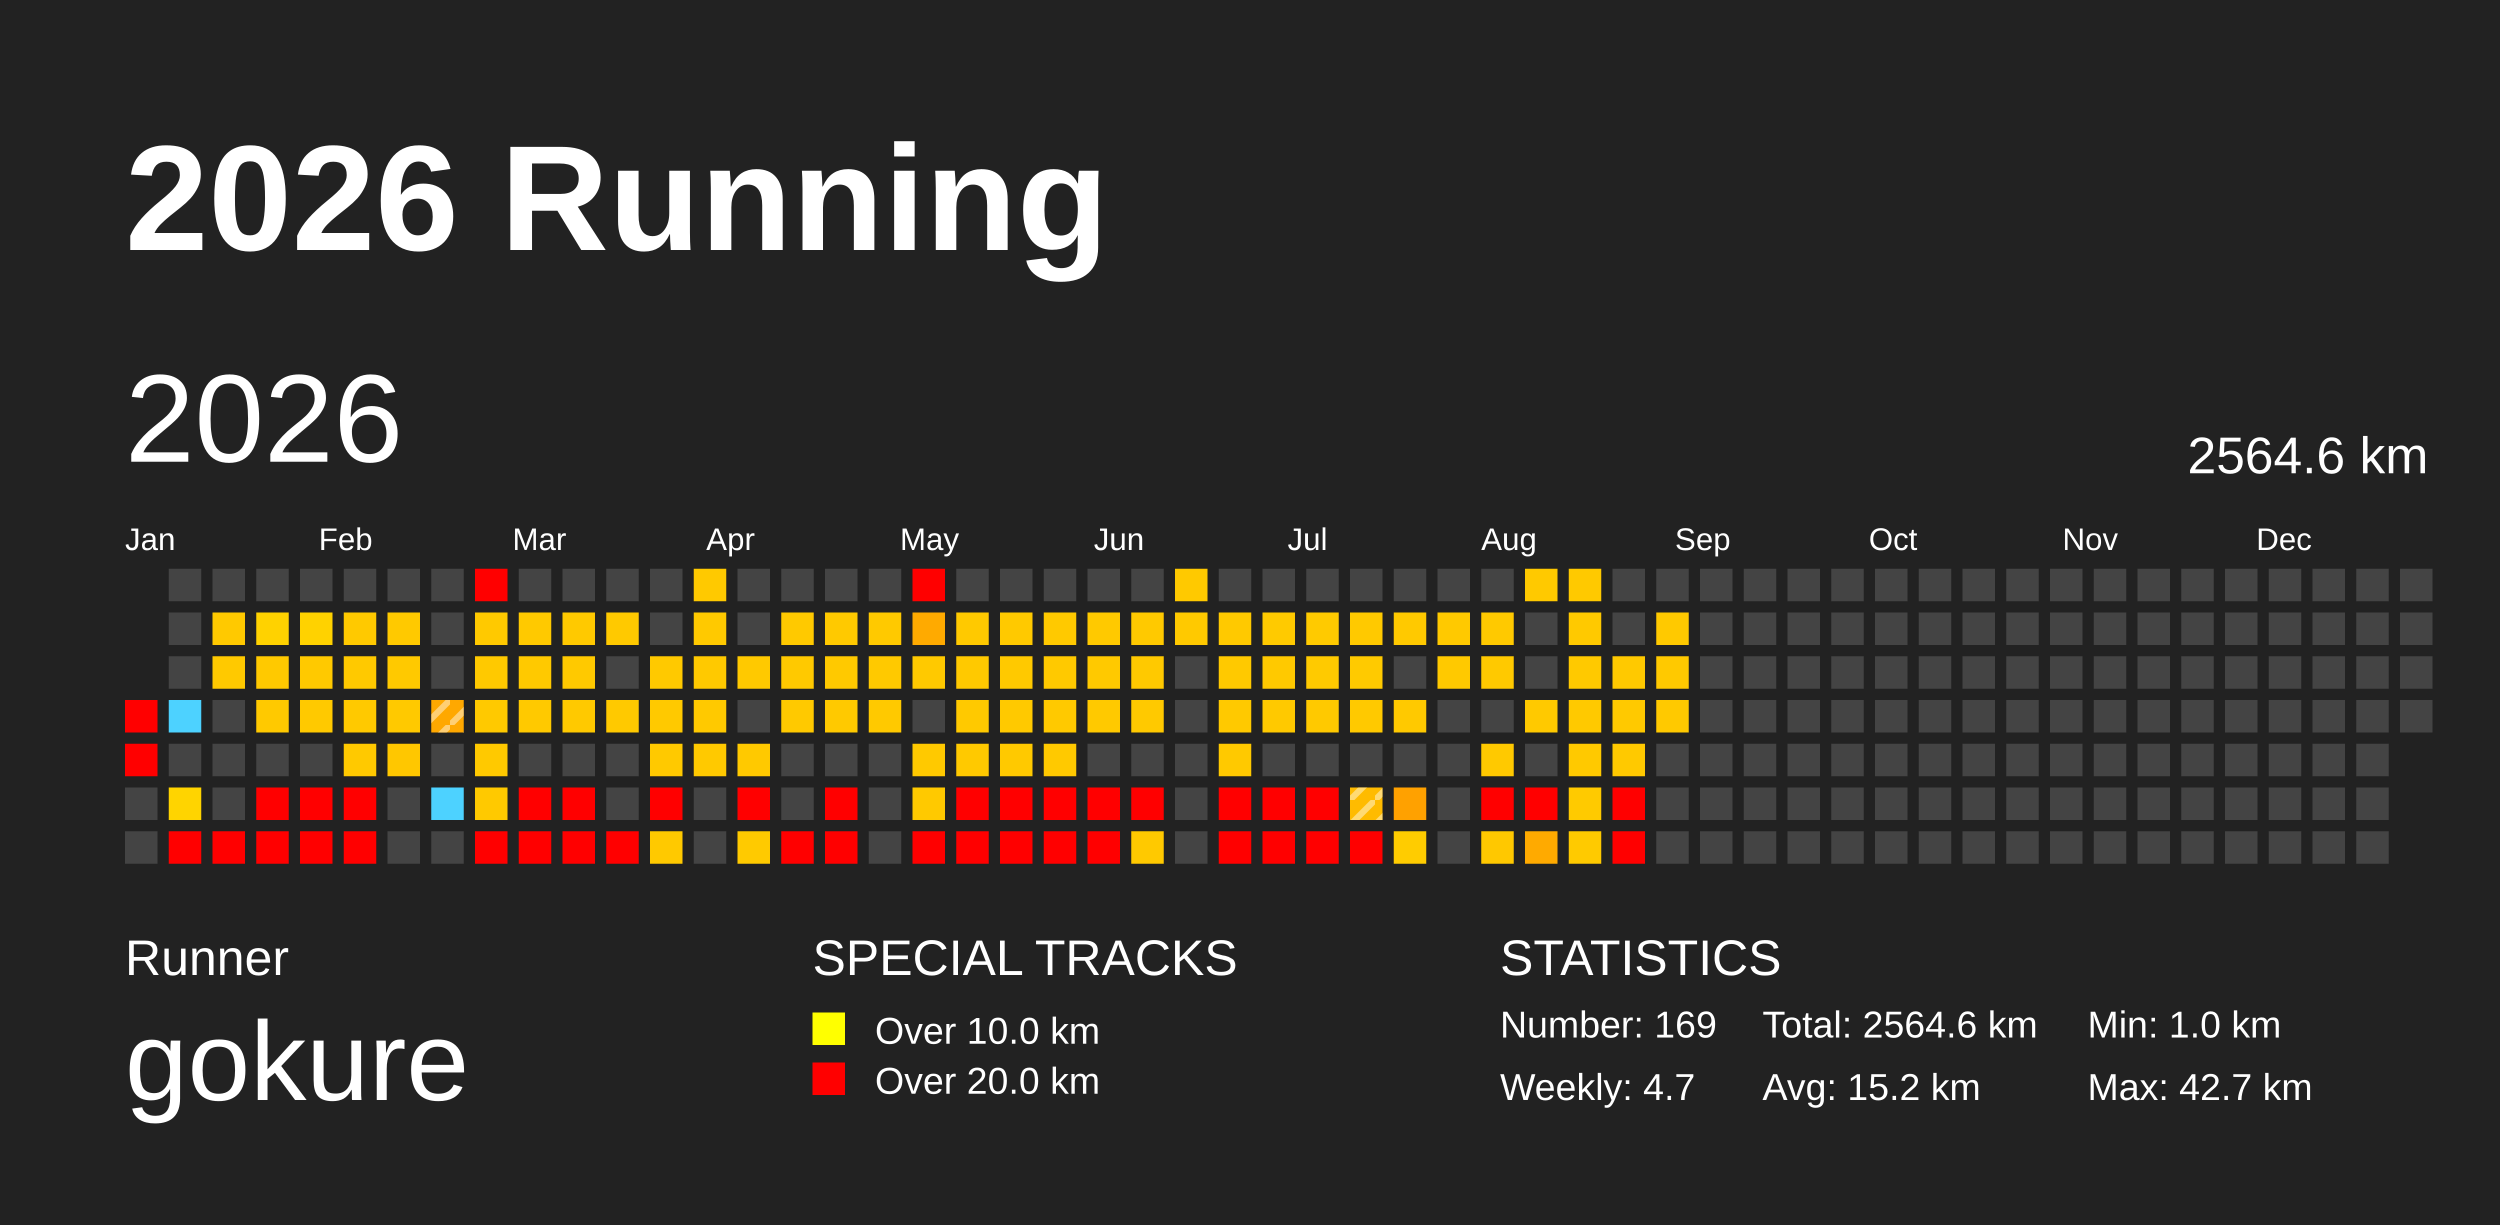
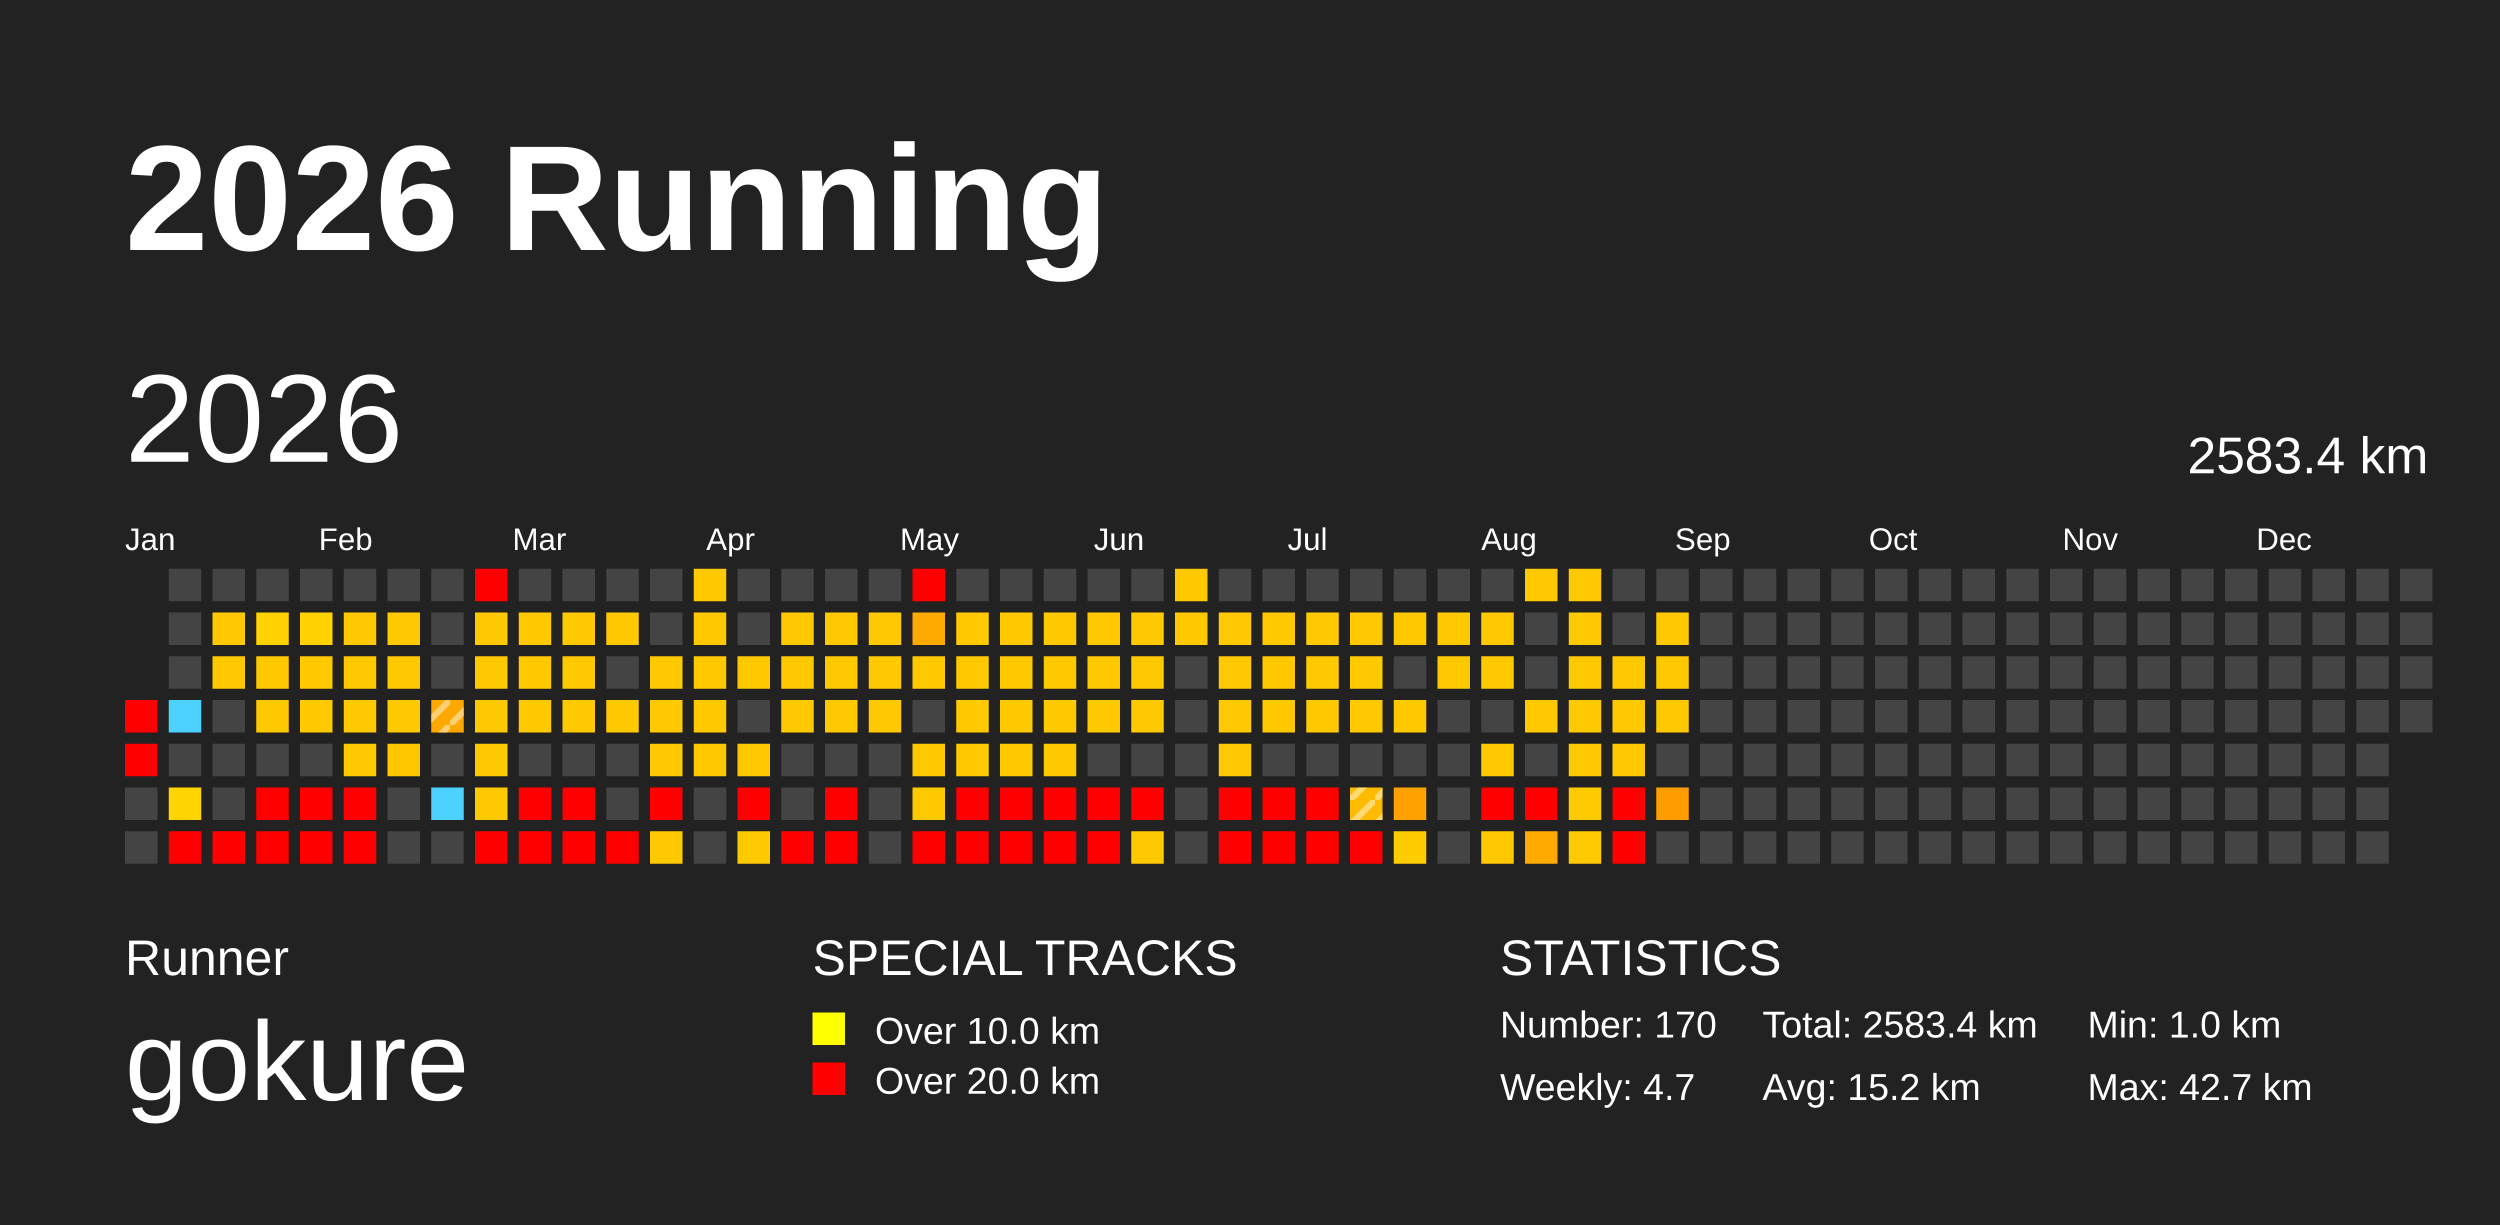
<svg xmlns="http://www.w3.org/2000/svg" baseProfile="full" height="98mm" version="1.1" viewBox="0,0,200,98" width="200mm">
  <defs>
    <pattern height="2" id="indoor-stripe" patternUnits="userSpaceOnUse" width="2">
      <line stroke="white" stroke-opacity="0.45" stroke-width="0.5" x1="0" x2="2" y1="2" y2="0" />
    </pattern>
  </defs>
  <rect fill="#222222" height="98" width="200" x="0" y="0" />
  <text fill="#FFFFFF" style="font-size:12px; font-family:Arial; font-weight:bold;" x="10" y="20">2026 Running</text>
  <text fill="#FFFFFF" style="font-size:4px; font-family:Arial" x="10" y="78">Runner</text>
  <text fill="#FFFFFF" style="font-size:9px; font-family:Arial" x="10" y="88">gokure</text>
  <text fill="#FFFFFF" style="font-size:4px; font-family:Arial" x="65" y="78">SPECIAL TRACKS</text>
  <rect fill="yellow" height="2.6" width="2.6" x="65" y="81" />
  <text fill="#FFFFFF" style="font-size:3px; font-family:Arial" x="70" y="83.5">Over 10.0 km</text>
  <rect fill="red" height="2.6" width="2.6" x="65" y="85" />
  <text fill="#FFFFFF" style="font-size:3px; font-family:Arial" x="70" y="87.5">Over 20.0 km</text>
  <text fill="#FFFFFF" style="font-size:4px; font-family:Arial" x="120" y="78">STATISTICS</text>
-   <text fill="#FFFFFF" style="font-size:3px; font-family:Arial" x="120" y="83">Number: 169</text>
+   <text fill="#FFFFFF" style="font-size:3px; font-family:Arial" x="120" y="83">Number: 170</text>
  <text fill="#FFFFFF" style="font-size:3px; font-family:Arial" x="120" y="88">Weekly: 4.7</text>
-   <text fill="#FFFFFF" style="font-size:3px; font-family:Arial" x="141" y="83">Total: 2564.6 km</text>
+   <text fill="#FFFFFF" style="font-size:3px; font-family:Arial" x="141" y="83">Total: 2583.4 km</text>
  <text fill="#FFFFFF" style="font-size:3px; font-family:Arial" x="141" y="88">Avg: 15.2 km</text>
  <text fill="#FFFFFF" style="font-size:3px; font-family:Arial" x="167" y="83">Min: 1.0 km</text>
  <text fill="#FFFFFF" style="font-size:3px; font-family:Arial" x="167" y="88">Max: 42.7 km</text>
  <text dominant-baseline="hanging" fill="#FFFFFF" style="font-size:10.0px; font-family:Arial;" x="10" y="30">2026</text>
-   <text dominant-baseline="hanging" fill="#FFFFFF" style="font-size:4.125px; font-family:Arial;" x="175" y="35">2564.6 km</text>
+   <text dominant-baseline="hanging" fill="#FFFFFF" style="font-size:4.125px; font-family:Arial;" x="175" y="35">2583.4 km</text>
  <text fill="#FFFFFF" style="font-size:2.5px; font-family:Arial" x="10.0" y="44">Jan</text>
  <text fill="#FFFFFF" style="font-size:2.5px; font-family:Arial" x="25.5" y="44">Feb</text>
  <text fill="#FFFFFF" style="font-size:2.5px; font-family:Arial" x="41.0" y="44">Mar</text>
  <text fill="#FFFFFF" style="font-size:2.5px; font-family:Arial" x="56.5" y="44">Apr</text>
  <text fill="#FFFFFF" style="font-size:2.5px; font-family:Arial" x="72.0" y="44">May</text>
  <text fill="#FFFFFF" style="font-size:2.5px; font-family:Arial" x="87.5" y="44">Jun</text>
  <text fill="#FFFFFF" style="font-size:2.5px; font-family:Arial" x="103.0" y="44">Jul</text>
  <text fill="#FFFFFF" style="font-size:2.5px; font-family:Arial" x="118.5" y="44">Aug</text>
  <text fill="#FFFFFF" style="font-size:2.5px; font-family:Arial" x="134.0" y="44">Sep</text>
  <text fill="#FFFFFF" style="font-size:2.5px; font-family:Arial" x="149.5" y="44">Oct</text>
  <text fill="#FFFFFF" style="font-size:2.5px; font-family:Arial" x="165.0" y="44">Nov</text>
  <text fill="#FFFFFF" style="font-size:2.5px; font-family:Arial" x="180.5" y="44">Dec</text>
  <rect fill="red" height="2.6" width="2.6" x="10.0" y="56.0" />
  <rect fill="red" height="2.6" width="2.6" x="10.0" y="59.5" />
  <rect fill="#444444" height="2.6" width="2.6" x="10.0" y="63.0" />
  <rect fill="#444444" height="2.6" width="2.6" x="10.0" y="66.5" />
  <rect fill="#444444" height="2.6" width="2.6" x="13.5" y="45.5" />
  <rect fill="#444444" height="2.6" width="2.6" x="13.5" y="49.0" />
  <rect fill="#444444" height="2.6" width="2.6" x="13.5" y="52.5" />
  <rect fill="#4dd2ff" height="2.6" width="2.6" x="13.5" y="56.0" />
  <rect fill="#444444" height="2.6" width="2.6" x="13.5" y="59.5" />
  <rect fill="#ffd400" height="2.6" width="2.6" x="13.5" y="63.0" />
  <rect fill="red" height="2.6" width="2.6" x="13.5" y="66.5" />
  <rect fill="#444444" height="2.6" width="2.6" x="17.0" y="45.5" />
  <rect fill="#ffc900" height="2.6" width="2.6" x="17.0" y="49.0" />
  <rect fill="#ffc900" height="2.6" width="2.6" x="17.0" y="52.5" />
  <rect fill="#444444" height="2.6" width="2.6" x="17.0" y="56.0" />
  <rect fill="#444444" height="2.6" width="2.6" x="17.0" y="59.5" />
  <rect fill="#444444" height="2.6" width="2.6" x="17.0" y="63.0" />
  <rect fill="red" height="2.6" width="2.6" x="17.0" y="66.5" />
  <rect fill="#444444" height="2.6" width="2.6" x="20.5" y="45.5" />
  <rect fill="#ffd200" height="2.6" width="2.6" x="20.5" y="49.0" />
  <rect fill="#ffc900" height="2.6" width="2.6" x="20.5" y="52.5" />
  <rect fill="#ffc900" height="2.6" width="2.6" x="20.5" y="56.0" />
  <rect fill="#444444" height="2.6" width="2.6" x="20.5" y="59.5" />
  <rect fill="red" height="2.6" width="2.6" x="20.5" y="63.0" />
  <rect fill="red" height="2.6" width="2.6" x="20.5" y="66.5" />
  <rect fill="#444444" height="2.6" width="2.6" x="24.0" y="45.5" />
  <rect fill="#ffd200" height="2.6" width="2.6" x="24.0" y="49.0" />
  <rect fill="#ffc900" height="2.6" width="2.6" x="24.0" y="52.5" />
  <rect fill="#ffc900" height="2.6" width="2.6" x="24.0" y="56.0" />
  <rect fill="#444444" height="2.6" width="2.6" x="24.0" y="59.5" />
  <rect fill="red" height="2.6" width="2.6" x="24.0" y="63.0" />
  <rect fill="red" height="2.6" width="2.6" x="24.0" y="66.5" />
  <rect fill="#444444" height="2.6" width="2.6" x="27.5" y="45.5" />
  <rect fill="#ffc900" height="2.6" width="2.6" x="27.5" y="49.0" />
  <rect fill="#ffc900" height="2.6" width="2.6" x="27.5" y="52.5" />
  <rect fill="#ffc900" height="2.6" width="2.6" x="27.5" y="56.0" />
  <rect fill="#ffc900" height="2.6" width="2.6" x="27.5" y="59.5" />
  <rect fill="red" height="2.6" width="2.6" x="27.5" y="63.0" />
  <rect fill="red" height="2.6" width="2.6" x="27.5" y="66.5" />
  <rect fill="#444444" height="2.6" width="2.6" x="31.0" y="45.5" />
  <rect fill="#ffc900" height="2.6" width="2.6" x="31.0" y="49.0" />
  <rect fill="#ffc900" height="2.6" width="2.6" x="31.0" y="52.5" />
  <rect fill="#ffc900" height="2.6" width="2.6" x="31.0" y="56.0" />
  <rect fill="#ffc700" height="2.6" width="2.6" x="31.0" y="59.5" />
  <rect fill="#444444" height="2.6" width="2.6" x="31.0" y="63.0" />
  <rect fill="#444444" height="2.6" width="2.6" x="31.0" y="66.5" />
  <rect fill="#444444" height="2.6" width="2.6" x="34.5" y="45.5" />
  <rect fill="#444444" height="2.6" width="2.6" x="34.5" y="49.0" />
  <rect fill="#444444" height="2.6" width="2.6" x="34.5" y="52.5" />
  <rect fill="#ffa800" height="2.6" width="2.6" x="34.5" y="56.0" />
  <rect fill="url(#indoor-stripe)" height="2.6" style="pointer-events: none;" width="2.6" x="34.5" y="56.0" />
  <rect fill="#444444" height="2.6" width="2.6" x="34.5" y="59.5" />
  <rect fill="#4dd2ff" height="2.6" width="2.6" x="34.5" y="63.0" />
  <rect fill="#444444" height="2.6" width="2.6" x="34.5" y="66.5" />
  <rect fill="red" height="2.6" width="2.6" x="38.0" y="45.5" />
  <rect fill="#ffc900" height="2.6" width="2.6" x="38.0" y="49.0" />
  <rect fill="#ffc900" height="2.6" width="2.6" x="38.0" y="52.5" />
  <rect fill="#ffc900" height="2.6" width="2.6" x="38.0" y="56.0" />
  <rect fill="#ffc900" height="2.6" width="2.6" x="38.0" y="59.5" />
  <rect fill="#ffc900" height="2.6" width="2.6" x="38.0" y="63.0" />
  <rect fill="red" height="2.6" width="2.6" x="38.0" y="66.5" />
  <rect fill="#444444" height="2.6" width="2.6" x="41.5" y="45.5" />
  <rect fill="#ffc900" height="2.6" width="2.6" x="41.5" y="49.0" />
  <rect fill="#ffc900" height="2.6" width="2.6" x="41.5" y="52.5" />
  <rect fill="#ffc900" height="2.6" width="2.6" x="41.5" y="56.0" />
  <rect fill="#444444" height="2.6" width="2.6" x="41.5" y="59.5" />
  <rect fill="red" height="2.6" width="2.6" x="41.5" y="63.0" />
  <rect fill="red" height="2.6" width="2.6" x="41.5" y="66.5" />
  <rect fill="#444444" height="2.6" width="2.6" x="45.0" y="45.5" />
  <rect fill="#ffc900" height="2.6" width="2.6" x="45.0" y="49.0" />
  <rect fill="#ffc900" height="2.6" width="2.6" x="45.0" y="52.5" />
  <rect fill="#ffc900" height="2.6" width="2.6" x="45.0" y="56.0" />
  <rect fill="#444444" height="2.6" width="2.6" x="45.0" y="59.5" />
  <rect fill="red" height="2.6" width="2.6" x="45.0" y="63.0" />
  <rect fill="red" height="2.6" width="2.6" x="45.0" y="66.5" />
  <rect fill="#444444" height="2.6" width="2.6" x="48.5" y="45.5" />
  <rect fill="#ffc900" height="2.6" width="2.6" x="48.5" y="49.0" />
  <rect fill="#444444" height="2.6" width="2.6" x="48.5" y="52.5" />
  <rect fill="#ffc900" height="2.6" width="2.6" x="48.5" y="56.0" />
  <rect fill="#444444" height="2.6" width="2.6" x="48.5" y="59.5" />
  <rect fill="#444444" height="2.6" width="2.6" x="48.5" y="63.0" />
  <rect fill="red" height="2.6" width="2.6" x="48.5" y="66.5" />
  <rect fill="#444444" height="2.6" width="2.6" x="52.0" y="45.5" />
  <rect fill="#444444" height="2.6" width="2.6" x="52.0" y="49.0" />
  <rect fill="#ffc900" height="2.6" width="2.6" x="52.0" y="52.5" />
  <rect fill="#ffc900" height="2.6" width="2.6" x="52.0" y="56.0" />
  <rect fill="#ffc900" height="2.6" width="2.6" x="52.0" y="59.5" />
  <rect fill="red" height="2.6" width="2.6" x="52.0" y="63.0" />
  <rect fill="#ffc900" height="2.6" width="2.6" x="52.0" y="66.5" />
  <rect fill="#ffc900" height="2.6" width="2.6" x="55.5" y="45.5" />
  <rect fill="#ffc900" height="2.6" width="2.6" x="55.5" y="49.0" />
  <rect fill="#ffc900" height="2.6" width="2.6" x="55.5" y="52.5" />
  <rect fill="#ffc900" height="2.6" width="2.6" x="55.5" y="56.0" />
  <rect fill="#ffc900" height="2.6" width="2.6" x="55.5" y="59.5" />
  <rect fill="#444444" height="2.6" width="2.6" x="55.5" y="63.0" />
  <rect fill="#444444" height="2.6" width="2.6" x="55.5" y="66.5" />
  <rect fill="#444444" height="2.6" width="2.6" x="59.0" y="45.5" />
  <rect fill="#444444" height="2.6" width="2.6" x="59.0" y="49.0" />
  <rect fill="#ffc900" height="2.6" width="2.6" x="59.0" y="52.5" />
  <rect fill="#444444" height="2.6" width="2.6" x="59.0" y="56.0" />
  <rect fill="#ffc900" height="2.6" width="2.6" x="59.0" y="59.5" />
  <rect fill="red" height="2.6" width="2.6" x="59.0" y="63.0" />
  <rect fill="#ffca00" height="2.6" width="2.6" x="59.0" y="66.5" />
  <rect fill="#444444" height="2.6" width="2.6" x="62.5" y="45.5" />
  <rect fill="#ffc900" height="2.6" width="2.6" x="62.5" y="49.0" />
  <rect fill="#ffc900" height="2.6" width="2.6" x="62.5" y="52.5" />
  <rect fill="#ffc900" height="2.6" width="2.6" x="62.5" y="56.0" />
  <rect fill="#444444" height="2.6" width="2.6" x="62.5" y="59.5" />
  <rect fill="#444444" height="2.6" width="2.6" x="62.5" y="63.0" />
  <rect fill="red" height="2.6" width="2.6" x="62.5" y="66.5" />
  <rect fill="#444444" height="2.6" width="2.6" x="66.0" y="45.5" />
  <rect fill="#ffc900" height="2.6" width="2.6" x="66.0" y="49.0" />
  <rect fill="#ffc900" height="2.6" width="2.6" x="66.0" y="52.5" />
  <rect fill="#ffc900" height="2.6" width="2.6" x="66.0" y="56.0" />
  <rect fill="#444444" height="2.6" width="2.6" x="66.0" y="59.5" />
  <rect fill="red" height="2.6" width="2.6" x="66.0" y="63.0" />
  <rect fill="red" height="2.6" width="2.6" x="66.0" y="66.5" />
  <rect fill="#444444" height="2.6" width="2.6" x="69.5" y="45.5" />
  <rect fill="#ffc900" height="2.6" width="2.6" x="69.5" y="49.0" />
  <rect fill="#ffc900" height="2.6" width="2.6" x="69.5" y="52.5" />
  <rect fill="#ffc900" height="2.6" width="2.6" x="69.5" y="56.0" />
  <rect fill="#444444" height="2.6" width="2.6" x="69.5" y="59.5" />
  <rect fill="#444444" height="2.6" width="2.6" x="69.5" y="63.0" />
  <rect fill="#444444" height="2.6" width="2.6" x="69.5" y="66.5" />
  <rect fill="red" height="2.6" width="2.6" x="73.0" y="45.5" />
  <rect fill="#ffaa00" height="2.6" width="2.6" x="73.0" y="49.0" />
  <rect fill="#ffc900" height="2.6" width="2.6" x="73.0" y="52.5" />
  <rect fill="#444444" height="2.6" width="2.6" x="73.0" y="56.0" />
  <rect fill="#ffc900" height="2.6" width="2.6" x="73.0" y="59.5" />
  <rect fill="#ffc900" height="2.6" width="2.6" x="73.0" y="63.0" />
  <rect fill="red" height="2.6" width="2.6" x="73.0" y="66.5" />
  <rect fill="#444444" height="2.6" width="2.6" x="76.5" y="45.5" />
  <rect fill="#ffc900" height="2.6" width="2.6" x="76.5" y="49.0" />
  <rect fill="#ffc900" height="2.6" width="2.6" x="76.5" y="52.5" />
  <rect fill="#ffc900" height="2.6" width="2.6" x="76.5" y="56.0" />
  <rect fill="#ffc900" height="2.6" width="2.6" x="76.5" y="59.5" />
  <rect fill="red" height="2.6" width="2.6" x="76.5" y="63.0" />
  <rect fill="red" height="2.6" width="2.6" x="76.5" y="66.5" />
  <rect fill="#444444" height="2.6" width="2.6" x="80.0" y="45.5" />
  <rect fill="#ffc900" height="2.6" width="2.6" x="80.0" y="49.0" />
  <rect fill="#ffc900" height="2.6" width="2.6" x="80.0" y="52.5" />
  <rect fill="#ffc900" height="2.6" width="2.6" x="80.0" y="56.0" />
  <rect fill="#ffc900" height="2.6" width="2.6" x="80.0" y="59.5" />
  <rect fill="red" height="2.6" width="2.6" x="80.0" y="63.0" />
  <rect fill="red" height="2.6" width="2.6" x="80.0" y="66.5" />
  <rect fill="#444444" height="2.6" width="2.6" x="83.5" y="45.5" />
  <rect fill="#ffc900" height="2.6" width="2.6" x="83.5" y="49.0" />
  <rect fill="#ffc900" height="2.6" width="2.6" x="83.5" y="52.5" />
  <rect fill="#ffc900" height="2.6" width="2.6" x="83.5" y="56.0" />
  <rect fill="#ffc900" height="2.6" width="2.6" x="83.5" y="59.5" />
  <rect fill="red" height="2.6" width="2.6" x="83.5" y="63.0" />
  <rect fill="red" height="2.6" width="2.6" x="83.5" y="66.5" />
  <rect fill="#444444" height="2.6" width="2.6" x="87.0" y="45.5" />
  <rect fill="#ffc900" height="2.6" width="2.6" x="87.0" y="49.0" />
  <rect fill="#ffc900" height="2.6" width="2.6" x="87.0" y="52.5" />
  <rect fill="#ffc900" height="2.6" width="2.6" x="87.0" y="56.0" />
  <rect fill="#444444" height="2.6" width="2.6" x="87.0" y="59.5" />
  <rect fill="red" height="2.6" width="2.6" x="87.0" y="63.0" />
  <rect fill="red" height="2.6" width="2.6" x="87.0" y="66.5" />
  <rect fill="#444444" height="2.6" width="2.6" x="90.5" y="45.5" />
  <rect fill="#ffc900" height="2.6" width="2.6" x="90.5" y="49.0" />
  <rect fill="#ffc900" height="2.6" width="2.6" x="90.5" y="52.5" />
  <rect fill="#ffc900" height="2.6" width="2.6" x="90.5" y="56.0" />
  <rect fill="#444444" height="2.6" width="2.6" x="90.5" y="59.5" />
  <rect fill="red" height="2.6" width="2.6" x="90.5" y="63.0" />
  <rect fill="#ffc900" height="2.6" width="2.6" x="90.5" y="66.5" />
  <rect fill="#ffc900" height="2.6" width="2.6" x="94.0" y="45.5" />
  <rect fill="#ffc900" height="2.6" width="2.6" x="94.0" y="49.0" />
  <rect fill="#444444" height="2.6" width="2.6" x="94.0" y="52.5" />
  <rect fill="#444444" height="2.6" width="2.6" x="94.0" y="56.0" />
  <rect fill="#444444" height="2.6" width="2.6" x="94.0" y="59.5" />
  <rect fill="#444444" height="2.6" width="2.6" x="94.0" y="63.0" />
  <rect fill="#444444" height="2.6" width="2.6" x="94.0" y="66.5" />
  <rect fill="#444444" height="2.6" width="2.6" x="97.5" y="45.5" />
  <rect fill="#ffc900" height="2.6" width="2.6" x="97.5" y="49.0" />
  <rect fill="#ffc900" height="2.6" width="2.6" x="97.5" y="52.5" />
  <rect fill="#ffc900" height="2.6" width="2.6" x="97.5" y="56.0" />
  <rect fill="#ffc900" height="2.6" width="2.6" x="97.5" y="59.5" />
  <rect fill="red" height="2.6" width="2.6" x="97.5" y="63.0" />
  <rect fill="red" height="2.6" width="2.6" x="97.5" y="66.5" />
  <rect fill="#444444" height="2.6" width="2.6" x="101.0" y="45.5" />
  <rect fill="#ffca00" height="2.6" width="2.6" x="101.0" y="49.0" />
  <rect fill="#ffc900" height="2.6" width="2.6" x="101.0" y="52.5" />
  <rect fill="#ffc900" height="2.6" width="2.6" x="101.0" y="56.0" />
  <rect fill="#444444" height="2.6" width="2.6" x="101.0" y="59.5" />
  <rect fill="red" height="2.6" width="2.6" x="101.0" y="63.0" />
  <rect fill="red" height="2.6" width="2.6" x="101.0" y="66.5" />
  <rect fill="#444444" height="2.6" width="2.6" x="104.5" y="45.5" />
  <rect fill="#ffca00" height="2.6" width="2.6" x="104.5" y="49.0" />
  <rect fill="#ffca00" height="2.6" width="2.6" x="104.5" y="52.5" />
  <rect fill="#ffc900" height="2.6" width="2.6" x="104.5" y="56.0" />
  <rect fill="#444444" height="2.6" width="2.6" x="104.5" y="59.5" />
  <rect fill="red" height="2.6" width="2.6" x="104.5" y="63.0" />
  <rect fill="red" height="2.6" width="2.6" x="104.5" y="66.5" />
  <rect fill="#444444" height="2.6" width="2.6" x="108.0" y="45.5" />
  <rect fill="#ffc900" height="2.6" width="2.6" x="108.0" y="49.0" />
  <rect fill="#ffca00" height="2.6" width="2.6" x="108.0" y="52.5" />
  <rect fill="#ffc900" height="2.6" width="2.6" x="108.0" y="56.0" />
  <rect fill="#444444" height="2.6" width="2.6" x="108.0" y="59.5" />
  <rect fill="#ffbb00" height="2.6" width="2.6" x="108.0" y="63.0" />
  <rect fill="url(#indoor-stripe)" height="2.6" style="pointer-events: none;" width="2.6" x="108.0" y="63.0" />
  <rect fill="red" height="2.6" width="2.6" x="108.0" y="66.5" />
  <rect fill="#444444" height="2.6" width="2.6" x="111.5" y="45.5" />
  <rect fill="#ffc900" height="2.6" width="2.6" x="111.5" y="49.0" />
  <rect fill="#444444" height="2.6" width="2.6" x="111.5" y="52.5" />
  <rect fill="#ffc900" height="2.6" width="2.6" x="111.5" y="56.0" />
  <rect fill="#444444" height="2.6" width="2.6" x="111.5" y="59.5" />
  <rect fill="#ffa100" height="2.6" width="2.6" x="111.5" y="63.0" />
  <rect fill="#ffcc00" height="2.6" width="2.6" x="111.5" y="66.5" />
  <rect fill="#444444" height="2.6" width="2.6" x="115.0" y="45.5" />
  <rect fill="#ffc900" height="2.6" width="2.6" x="115.0" y="49.0" />
  <rect fill="#ffc900" height="2.6" width="2.6" x="115.0" y="52.5" />
  <rect fill="#444444" height="2.6" width="2.6" x="115.0" y="56.0" />
  <rect fill="#444444" height="2.6" width="2.6" x="115.0" y="59.5" />
  <rect fill="#444444" height="2.6" width="2.6" x="115.0" y="63.0" />
  <rect fill="#444444" height="2.6" width="2.6" x="115.0" y="66.5" />
  <rect fill="#444444" height="2.6" width="2.6" x="118.5" y="45.5" />
  <rect fill="#ffc900" height="2.6" width="2.6" x="118.5" y="49.0" />
  <rect fill="#ffc900" height="2.6" width="2.6" x="118.5" y="52.5" />
  <rect fill="#444444" height="2.6" width="2.6" x="118.5" y="56.0" />
  <rect fill="#ffc900" height="2.6" width="2.6" x="118.5" y="59.5" />
  <rect fill="red" height="2.6" width="2.6" x="118.5" y="63.0" />
  <rect fill="#ffc800" height="2.6" width="2.6" x="118.5" y="66.5" />
  <rect fill="#ffc900" height="2.6" width="2.6" x="122.0" y="45.5" />
  <rect fill="#444444" height="2.6" width="2.6" x="122.0" y="49.0" />
  <rect fill="#444444" height="2.6" width="2.6" x="122.0" y="52.5" />
  <rect fill="#ffc900" height="2.6" width="2.6" x="122.0" y="56.0" />
  <rect fill="#444444" height="2.6" width="2.6" x="122.0" y="59.5" />
  <rect fill="red" height="2.6" width="2.6" x="122.0" y="63.0" />
  <rect fill="#ffaa00" height="2.6" width="2.6" x="122.0" y="66.5" />
  <rect fill="#ffc900" height="2.6" width="2.6" x="125.5" y="45.5" />
  <rect fill="#ffc900" height="2.6" width="2.6" x="125.5" y="49.0" />
  <rect fill="#ffc900" height="2.6" width="2.6" x="125.5" y="52.5" />
  <rect fill="#ffc900" height="2.6" width="2.6" x="125.5" y="56.0" />
  <rect fill="#ffc900" height="2.6" width="2.6" x="125.5" y="59.5" />
  <rect fill="#ffca00" height="2.6" width="2.6" x="125.5" y="63.0" />
  <rect fill="#ffca00" height="2.6" width="2.6" x="125.5" y="66.5" />
  <rect fill="#444444" height="2.6" width="2.6" x="129.0" y="45.5" />
  <rect fill="#444444" height="2.6" width="2.6" x="129.0" y="49.0" />
  <rect fill="#ffc900" height="2.6" width="2.6" x="129.0" y="52.5" />
  <rect fill="#ffc900" height="2.6" width="2.6" x="129.0" y="56.0" />
  <rect fill="#ffc900" height="2.6" width="2.6" x="129.0" y="59.5" />
  <rect fill="red" height="2.6" width="2.6" x="129.0" y="63.0" />
  <rect fill="red" height="2.6" width="2.6" x="129.0" y="66.5" />
  <rect fill="#444444" height="2.6" width="2.6" x="132.5" y="45.5" />
  <rect fill="#ffc900" height="2.6" width="2.6" x="132.5" y="49.0" />
  <rect fill="#ffc900" height="2.6" width="2.6" x="132.5" y="52.5" />
  <rect fill="#ffc900" height="2.6" width="2.6" x="132.5" y="56.0" />
  <rect fill="#444444" height="2.6" width="2.6" x="132.5" y="59.5" />
-   <rect fill="#444444" height="2.6" width="2.6" x="132.5" y="63.0" />
+   <rect fill="#ff9d00" height="2.6" width="2.6" x="132.5" y="63.0" />
  <rect fill="#444444" height="2.6" width="2.6" x="132.5" y="66.5" />
  <rect fill="#444444" height="2.6" width="2.6" x="136.0" y="45.5" />
  <rect fill="#444444" height="2.6" width="2.6" x="136.0" y="49.0" />
  <rect fill="#444444" height="2.6" width="2.6" x="136.0" y="52.5" />
  <rect fill="#444444" height="2.6" width="2.6" x="136.0" y="56.0" />
  <rect fill="#444444" height="2.6" width="2.6" x="136.0" y="59.5" />
  <rect fill="#444444" height="2.6" width="2.6" x="136.0" y="63.0" />
  <rect fill="#444444" height="2.6" width="2.6" x="136.0" y="66.5" />
  <rect fill="#444444" height="2.6" width="2.6" x="139.5" y="45.5" />
  <rect fill="#444444" height="2.6" width="2.6" x="139.5" y="49.0" />
  <rect fill="#444444" height="2.6" width="2.6" x="139.5" y="52.5" />
  <rect fill="#444444" height="2.6" width="2.6" x="139.5" y="56.0" />
  <rect fill="#444444" height="2.6" width="2.6" x="139.5" y="59.5" />
  <rect fill="#444444" height="2.6" width="2.6" x="139.5" y="63.0" />
  <rect fill="#444444" height="2.6" width="2.6" x="139.5" y="66.5" />
  <rect fill="#444444" height="2.6" width="2.6" x="143.0" y="45.5" />
  <rect fill="#444444" height="2.6" width="2.6" x="143.0" y="49.0" />
  <rect fill="#444444" height="2.6" width="2.6" x="143.0" y="52.5" />
  <rect fill="#444444" height="2.6" width="2.6" x="143.0" y="56.0" />
  <rect fill="#444444" height="2.6" width="2.6" x="143.0" y="59.5" />
  <rect fill="#444444" height="2.6" width="2.6" x="143.0" y="63.0" />
  <rect fill="#444444" height="2.6" width="2.6" x="143.0" y="66.5" />
  <rect fill="#444444" height="2.6" width="2.6" x="146.5" y="45.5" />
  <rect fill="#444444" height="2.6" width="2.6" x="146.5" y="49.0" />
  <rect fill="#444444" height="2.6" width="2.6" x="146.5" y="52.5" />
  <rect fill="#444444" height="2.6" width="2.6" x="146.5" y="56.0" />
  <rect fill="#444444" height="2.6" width="2.6" x="146.5" y="59.5" />
  <rect fill="#444444" height="2.6" width="2.6" x="146.5" y="63.0" />
  <rect fill="#444444" height="2.6" width="2.6" x="146.5" y="66.5" />
  <rect fill="#444444" height="2.6" width="2.6" x="150.0" y="45.5" />
  <rect fill="#444444" height="2.6" width="2.6" x="150.0" y="49.0" />
  <rect fill="#444444" height="2.6" width="2.6" x="150.0" y="52.5" />
  <rect fill="#444444" height="2.6" width="2.6" x="150.0" y="56.0" />
  <rect fill="#444444" height="2.6" width="2.6" x="150.0" y="59.5" />
  <rect fill="#444444" height="2.6" width="2.6" x="150.0" y="63.0" />
  <rect fill="#444444" height="2.6" width="2.6" x="150.0" y="66.5" />
  <rect fill="#444444" height="2.6" width="2.6" x="153.5" y="45.5" />
  <rect fill="#444444" height="2.6" width="2.6" x="153.5" y="49.0" />
  <rect fill="#444444" height="2.6" width="2.6" x="153.5" y="52.5" />
  <rect fill="#444444" height="2.6" width="2.6" x="153.5" y="56.0" />
  <rect fill="#444444" height="2.6" width="2.6" x="153.5" y="59.5" />
  <rect fill="#444444" height="2.6" width="2.6" x="153.5" y="63.0" />
  <rect fill="#444444" height="2.6" width="2.6" x="153.5" y="66.5" />
  <rect fill="#444444" height="2.6" width="2.6" x="157.0" y="45.5" />
  <rect fill="#444444" height="2.6" width="2.6" x="157.0" y="49.0" />
  <rect fill="#444444" height="2.6" width="2.6" x="157.0" y="52.5" />
  <rect fill="#444444" height="2.6" width="2.6" x="157.0" y="56.0" />
  <rect fill="#444444" height="2.6" width="2.6" x="157.0" y="59.5" />
  <rect fill="#444444" height="2.6" width="2.6" x="157.0" y="63.0" />
  <rect fill="#444444" height="2.6" width="2.6" x="157.0" y="66.5" />
  <rect fill="#444444" height="2.6" width="2.6" x="160.5" y="45.5" />
  <rect fill="#444444" height="2.6" width="2.6" x="160.5" y="49.0" />
  <rect fill="#444444" height="2.6" width="2.6" x="160.5" y="52.5" />
  <rect fill="#444444" height="2.6" width="2.6" x="160.5" y="56.0" />
  <rect fill="#444444" height="2.6" width="2.6" x="160.5" y="59.5" />
  <rect fill="#444444" height="2.6" width="2.6" x="160.5" y="63.0" />
  <rect fill="#444444" height="2.6" width="2.6" x="160.5" y="66.5" />
  <rect fill="#444444" height="2.6" width="2.6" x="164.0" y="45.5" />
  <rect fill="#444444" height="2.6" width="2.6" x="164.0" y="49.0" />
  <rect fill="#444444" height="2.6" width="2.6" x="164.0" y="52.5" />
  <rect fill="#444444" height="2.6" width="2.6" x="164.0" y="56.0" />
  <rect fill="#444444" height="2.6" width="2.6" x="164.0" y="59.5" />
  <rect fill="#444444" height="2.6" width="2.6" x="164.0" y="63.0" />
  <rect fill="#444444" height="2.6" width="2.6" x="164.0" y="66.5" />
  <rect fill="#444444" height="2.6" width="2.6" x="167.5" y="45.5" />
  <rect fill="#444444" height="2.6" width="2.6" x="167.5" y="49.0" />
  <rect fill="#444444" height="2.6" width="2.6" x="167.5" y="52.5" />
  <rect fill="#444444" height="2.6" width="2.6" x="167.5" y="56.0" />
  <rect fill="#444444" height="2.6" width="2.6" x="167.5" y="59.5" />
  <rect fill="#444444" height="2.6" width="2.6" x="167.5" y="63.0" />
  <rect fill="#444444" height="2.6" width="2.6" x="167.5" y="66.5" />
  <rect fill="#444444" height="2.6" width="2.6" x="171.0" y="45.5" />
  <rect fill="#444444" height="2.6" width="2.6" x="171.0" y="49.0" />
  <rect fill="#444444" height="2.6" width="2.6" x="171.0" y="52.5" />
  <rect fill="#444444" height="2.6" width="2.6" x="171.0" y="56.0" />
  <rect fill="#444444" height="2.6" width="2.6" x="171.0" y="59.5" />
  <rect fill="#444444" height="2.6" width="2.6" x="171.0" y="63.0" />
  <rect fill="#444444" height="2.6" width="2.6" x="171.0" y="66.5" />
  <rect fill="#444444" height="2.6" width="2.6" x="174.5" y="45.5" />
  <rect fill="#444444" height="2.6" width="2.6" x="174.5" y="49.0" />
  <rect fill="#444444" height="2.6" width="2.6" x="174.5" y="52.5" />
  <rect fill="#444444" height="2.6" width="2.6" x="174.5" y="56.0" />
  <rect fill="#444444" height="2.6" width="2.6" x="174.5" y="59.5" />
  <rect fill="#444444" height="2.6" width="2.6" x="174.5" y="63.0" />
  <rect fill="#444444" height="2.6" width="2.6" x="174.5" y="66.5" />
  <rect fill="#444444" height="2.6" width="2.6" x="178.0" y="45.5" />
  <rect fill="#444444" height="2.6" width="2.6" x="178.0" y="49.0" />
  <rect fill="#444444" height="2.6" width="2.6" x="178.0" y="52.5" />
  <rect fill="#444444" height="2.6" width="2.6" x="178.0" y="56.0" />
  <rect fill="#444444" height="2.6" width="2.6" x="178.0" y="59.5" />
  <rect fill="#444444" height="2.6" width="2.6" x="178.0" y="63.0" />
  <rect fill="#444444" height="2.6" width="2.6" x="178.0" y="66.5" />
  <rect fill="#444444" height="2.6" width="2.6" x="181.5" y="45.5" />
  <rect fill="#444444" height="2.6" width="2.6" x="181.5" y="49.0" />
  <rect fill="#444444" height="2.6" width="2.6" x="181.5" y="52.5" />
  <rect fill="#444444" height="2.6" width="2.6" x="181.5" y="56.0" />
  <rect fill="#444444" height="2.6" width="2.6" x="181.5" y="59.5" />
  <rect fill="#444444" height="2.6" width="2.6" x="181.5" y="63.0" />
  <rect fill="#444444" height="2.6" width="2.6" x="181.5" y="66.5" />
  <rect fill="#444444" height="2.6" width="2.6" x="185.0" y="45.5" />
  <rect fill="#444444" height="2.6" width="2.6" x="185.0" y="49.0" />
  <rect fill="#444444" height="2.6" width="2.6" x="185.0" y="52.5" />
  <rect fill="#444444" height="2.6" width="2.6" x="185.0" y="56.0" />
  <rect fill="#444444" height="2.6" width="2.6" x="185.0" y="59.5" />
  <rect fill="#444444" height="2.6" width="2.6" x="185.0" y="63.0" />
  <rect fill="#444444" height="2.6" width="2.6" x="185.0" y="66.5" />
  <rect fill="#444444" height="2.6" width="2.6" x="188.5" y="45.5" />
  <rect fill="#444444" height="2.6" width="2.6" x="188.5" y="49.0" />
  <rect fill="#444444" height="2.6" width="2.6" x="188.5" y="52.5" />
  <rect fill="#444444" height="2.6" width="2.6" x="188.5" y="56.0" />
  <rect fill="#444444" height="2.6" width="2.6" x="188.5" y="59.5" />
  <rect fill="#444444" height="2.6" width="2.6" x="188.5" y="63.0" />
  <rect fill="#444444" height="2.6" width="2.6" x="188.5" y="66.5" />
  <rect fill="#444444" height="2.6" width="2.6" x="192.0" y="45.5" />
  <rect fill="#444444" height="2.6" width="2.6" x="192.0" y="49.0" />
  <rect fill="#444444" height="2.6" width="2.6" x="192.0" y="52.5" />
  <rect fill="#444444" height="2.6" width="2.6" x="192.0" y="56.0" />
</svg>
